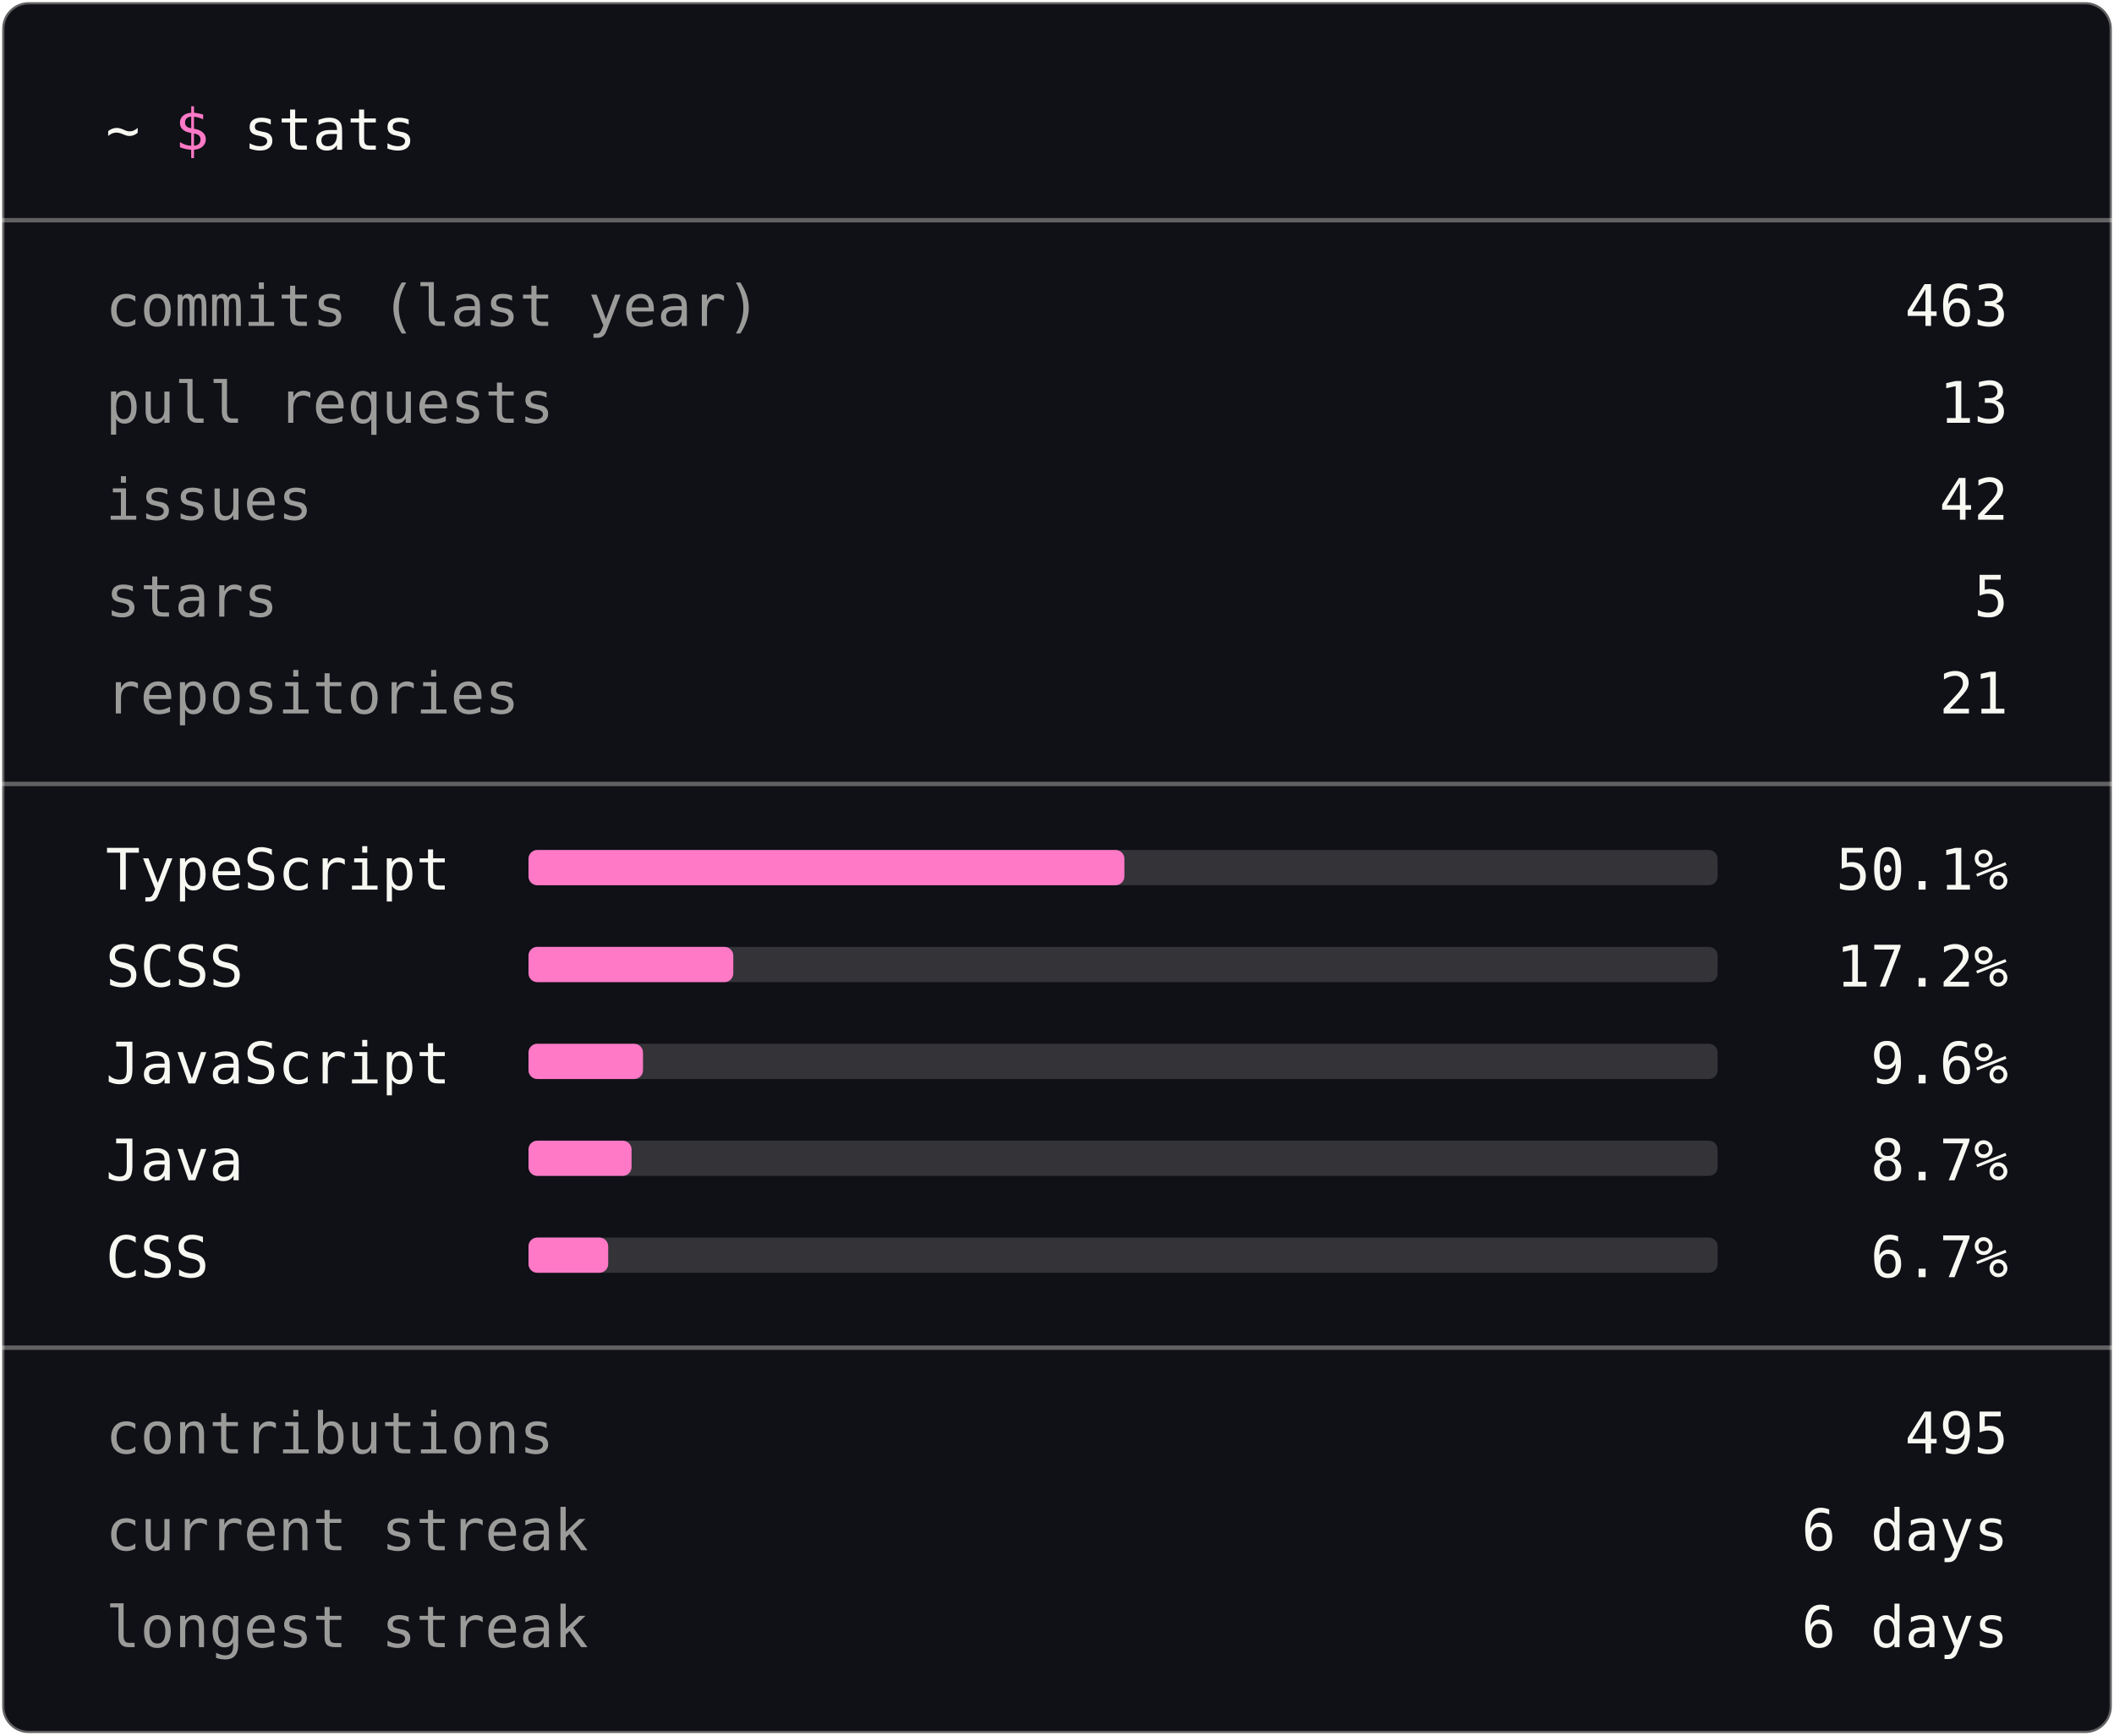
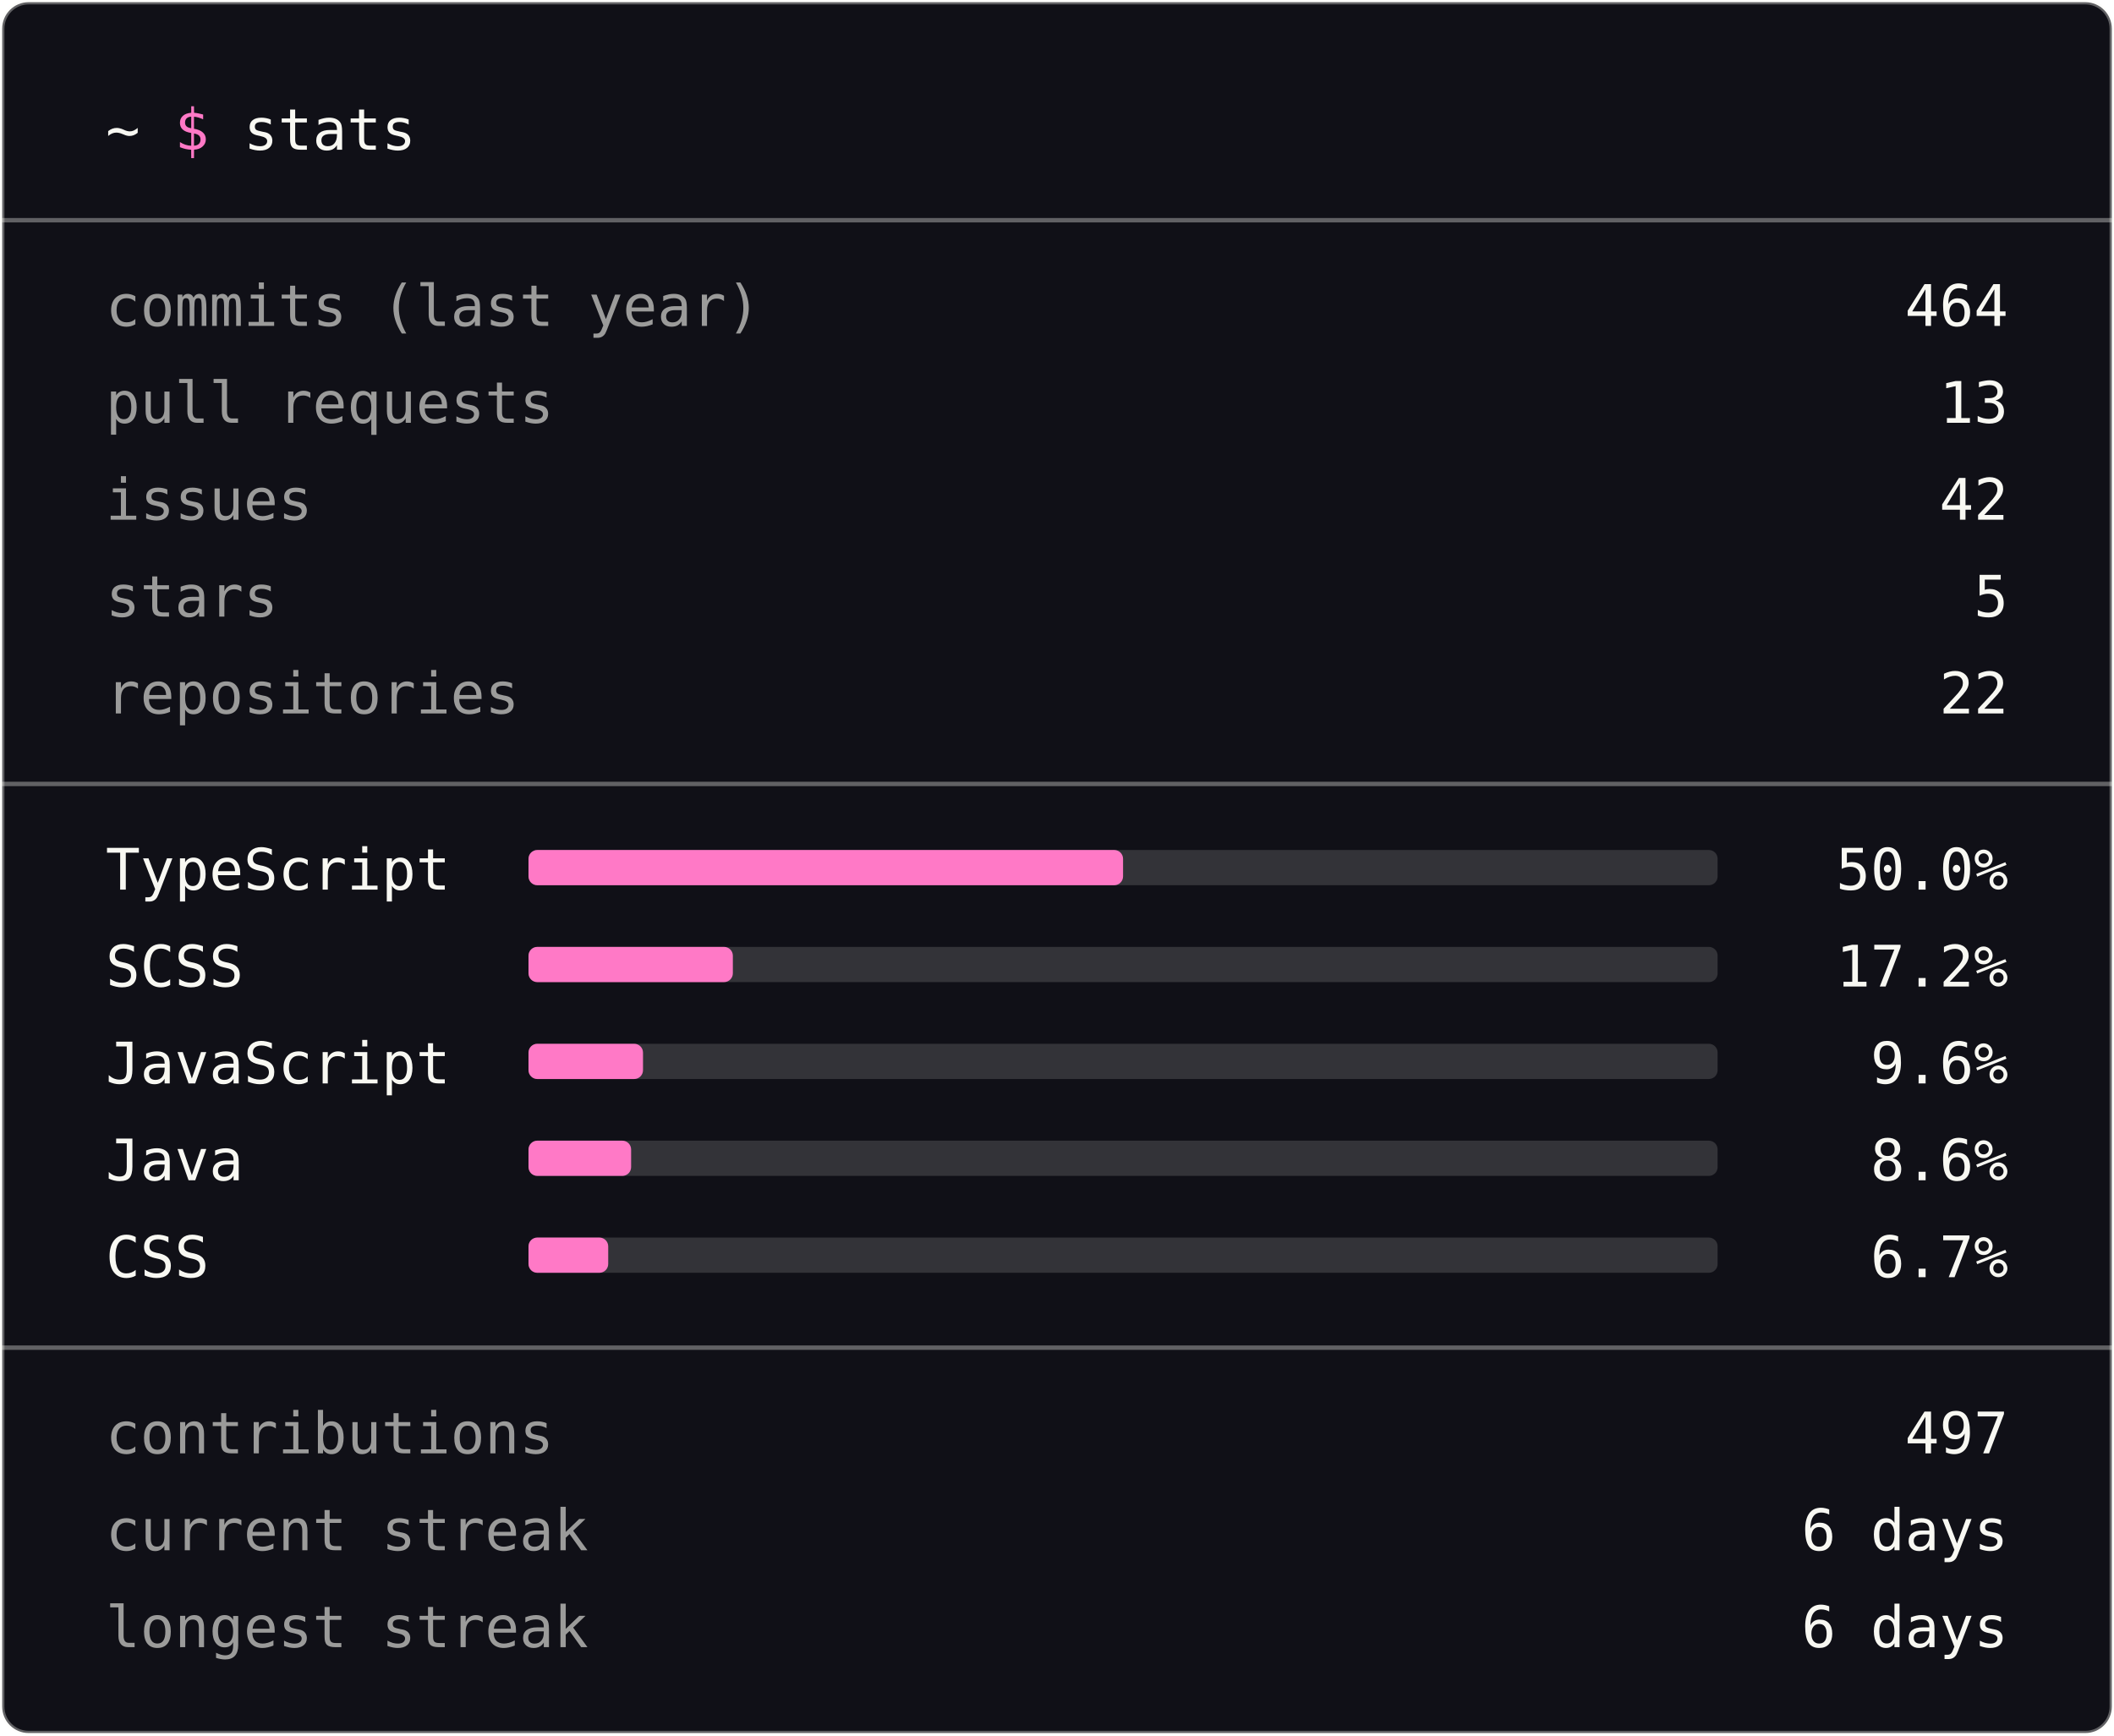
<svg xmlns="http://www.w3.org/2000/svg" width="480" height="394" viewBox="0 0 480 394" role="img" aria-label="GitHub stats">
  <style>
        text { font-family: ui-monospace, SFMono-Regular, Menlo, Consolas, monospace; font-size: 13px; fill: #f8f8f2; }
        .accent { fill: #ff79c6; }
        .dim { fill-opacity: 0.6; }
        .end { text-anchor: end; }
        .rule { stroke: #f8f8f2; stroke-opacity: 0.35; stroke-width: 1; }
        .track { fill: #f8f8f2; fill-opacity: 0.15; }
        .bar { fill: #ff79c6; }
    </style>
  <rect x="0.5" y="0.5" width="479" height="393" rx="6" fill="#101017" stroke="#f8f8f2" stroke-opacity="0.35" />
  <text x="24" y="34">~ <tspan class="accent">$</tspan> stats</text>
  <line class="rule" x1="0" y1="50" x2="480" y2="50" />
  <text class="dim" x="24" y="74">commits (last year)</text>
-   <text class="end" x="456" y="74">463</text>
+   <text class="end" x="456" y="74">464</text>
  <text class="dim" x="24" y="96">pull requests</text>
  <text class="end" x="456" y="96">13</text>
  <text class="dim" x="24" y="118">issues</text>
  <text class="end" x="456" y="118">42</text>
  <text class="dim" x="24" y="140">stars</text>
  <text class="end" x="456" y="140">5</text>
  <text class="dim" x="24" y="162">repositories</text>
-   <text class="end" x="456" y="162">21</text>
+   <text class="end" x="456" y="162">22</text>
  <line class="rule" x1="0" y1="178" x2="480" y2="178" />
  <text x="24" y="202">TypeScript</text>
  <rect class="track" x="120" y="193" width="270" height="8" rx="2" />
-   <rect class="bar" x="120" y="193" width="135.3" height="8" rx="2" />
-   <text class="end" x="456" y="202">50.1%</text>
+   <rect class="bar" x="120" y="193" width="135.0" height="8" rx="2" />
+   <text class="end" x="456" y="202">50.0%</text>
  <text x="24" y="224">SCSS</text>
  <rect class="track" x="120" y="215" width="270" height="8" rx="2" />
-   <rect class="bar" x="120" y="215" width="46.5" height="8" rx="2" />
+   <rect class="bar" x="120" y="215" width="46.4" height="8" rx="2" />
  <text class="end" x="456" y="224">17.2%</text>
  <text x="24" y="246">JavaScript</text>
  <rect class="track" x="120" y="237" width="270" height="8" rx="2" />
  <rect class="bar" x="120" y="237" width="26.0" height="8" rx="2" />
  <text class="end" x="456" y="246">9.6%</text>
  <text x="24" y="268">Java</text>
  <rect class="track" x="120" y="259" width="270" height="8" rx="2" />
-   <rect class="bar" x="120" y="259" width="23.4" height="8" rx="2" />
-   <text class="end" x="456" y="268">8.7%</text>
+   <rect class="bar" x="120" y="259" width="23.3" height="8" rx="2" />
+   <text class="end" x="456" y="268">8.6%</text>
  <text x="24" y="290">CSS</text>
  <rect class="track" x="120" y="281" width="270" height="8" rx="2" />
  <rect class="bar" x="120" y="281" width="18.1" height="8" rx="2" />
  <text class="end" x="456" y="290">6.7%</text>
  <line class="rule" x1="0" y1="306" x2="480" y2="306" />
  <text class="dim" x="24" y="330">contributions</text>
-   <text class="end" x="456" y="330">495</text>
+   <text class="end" x="456" y="330">497</text>
  <text class="dim" x="24" y="352">current streak</text>
  <text class="end" x="456" y="352">6 days</text>
  <text class="dim" x="24" y="374">longest streak</text>
  <text class="end" x="456" y="374">6 days</text>
</svg>
